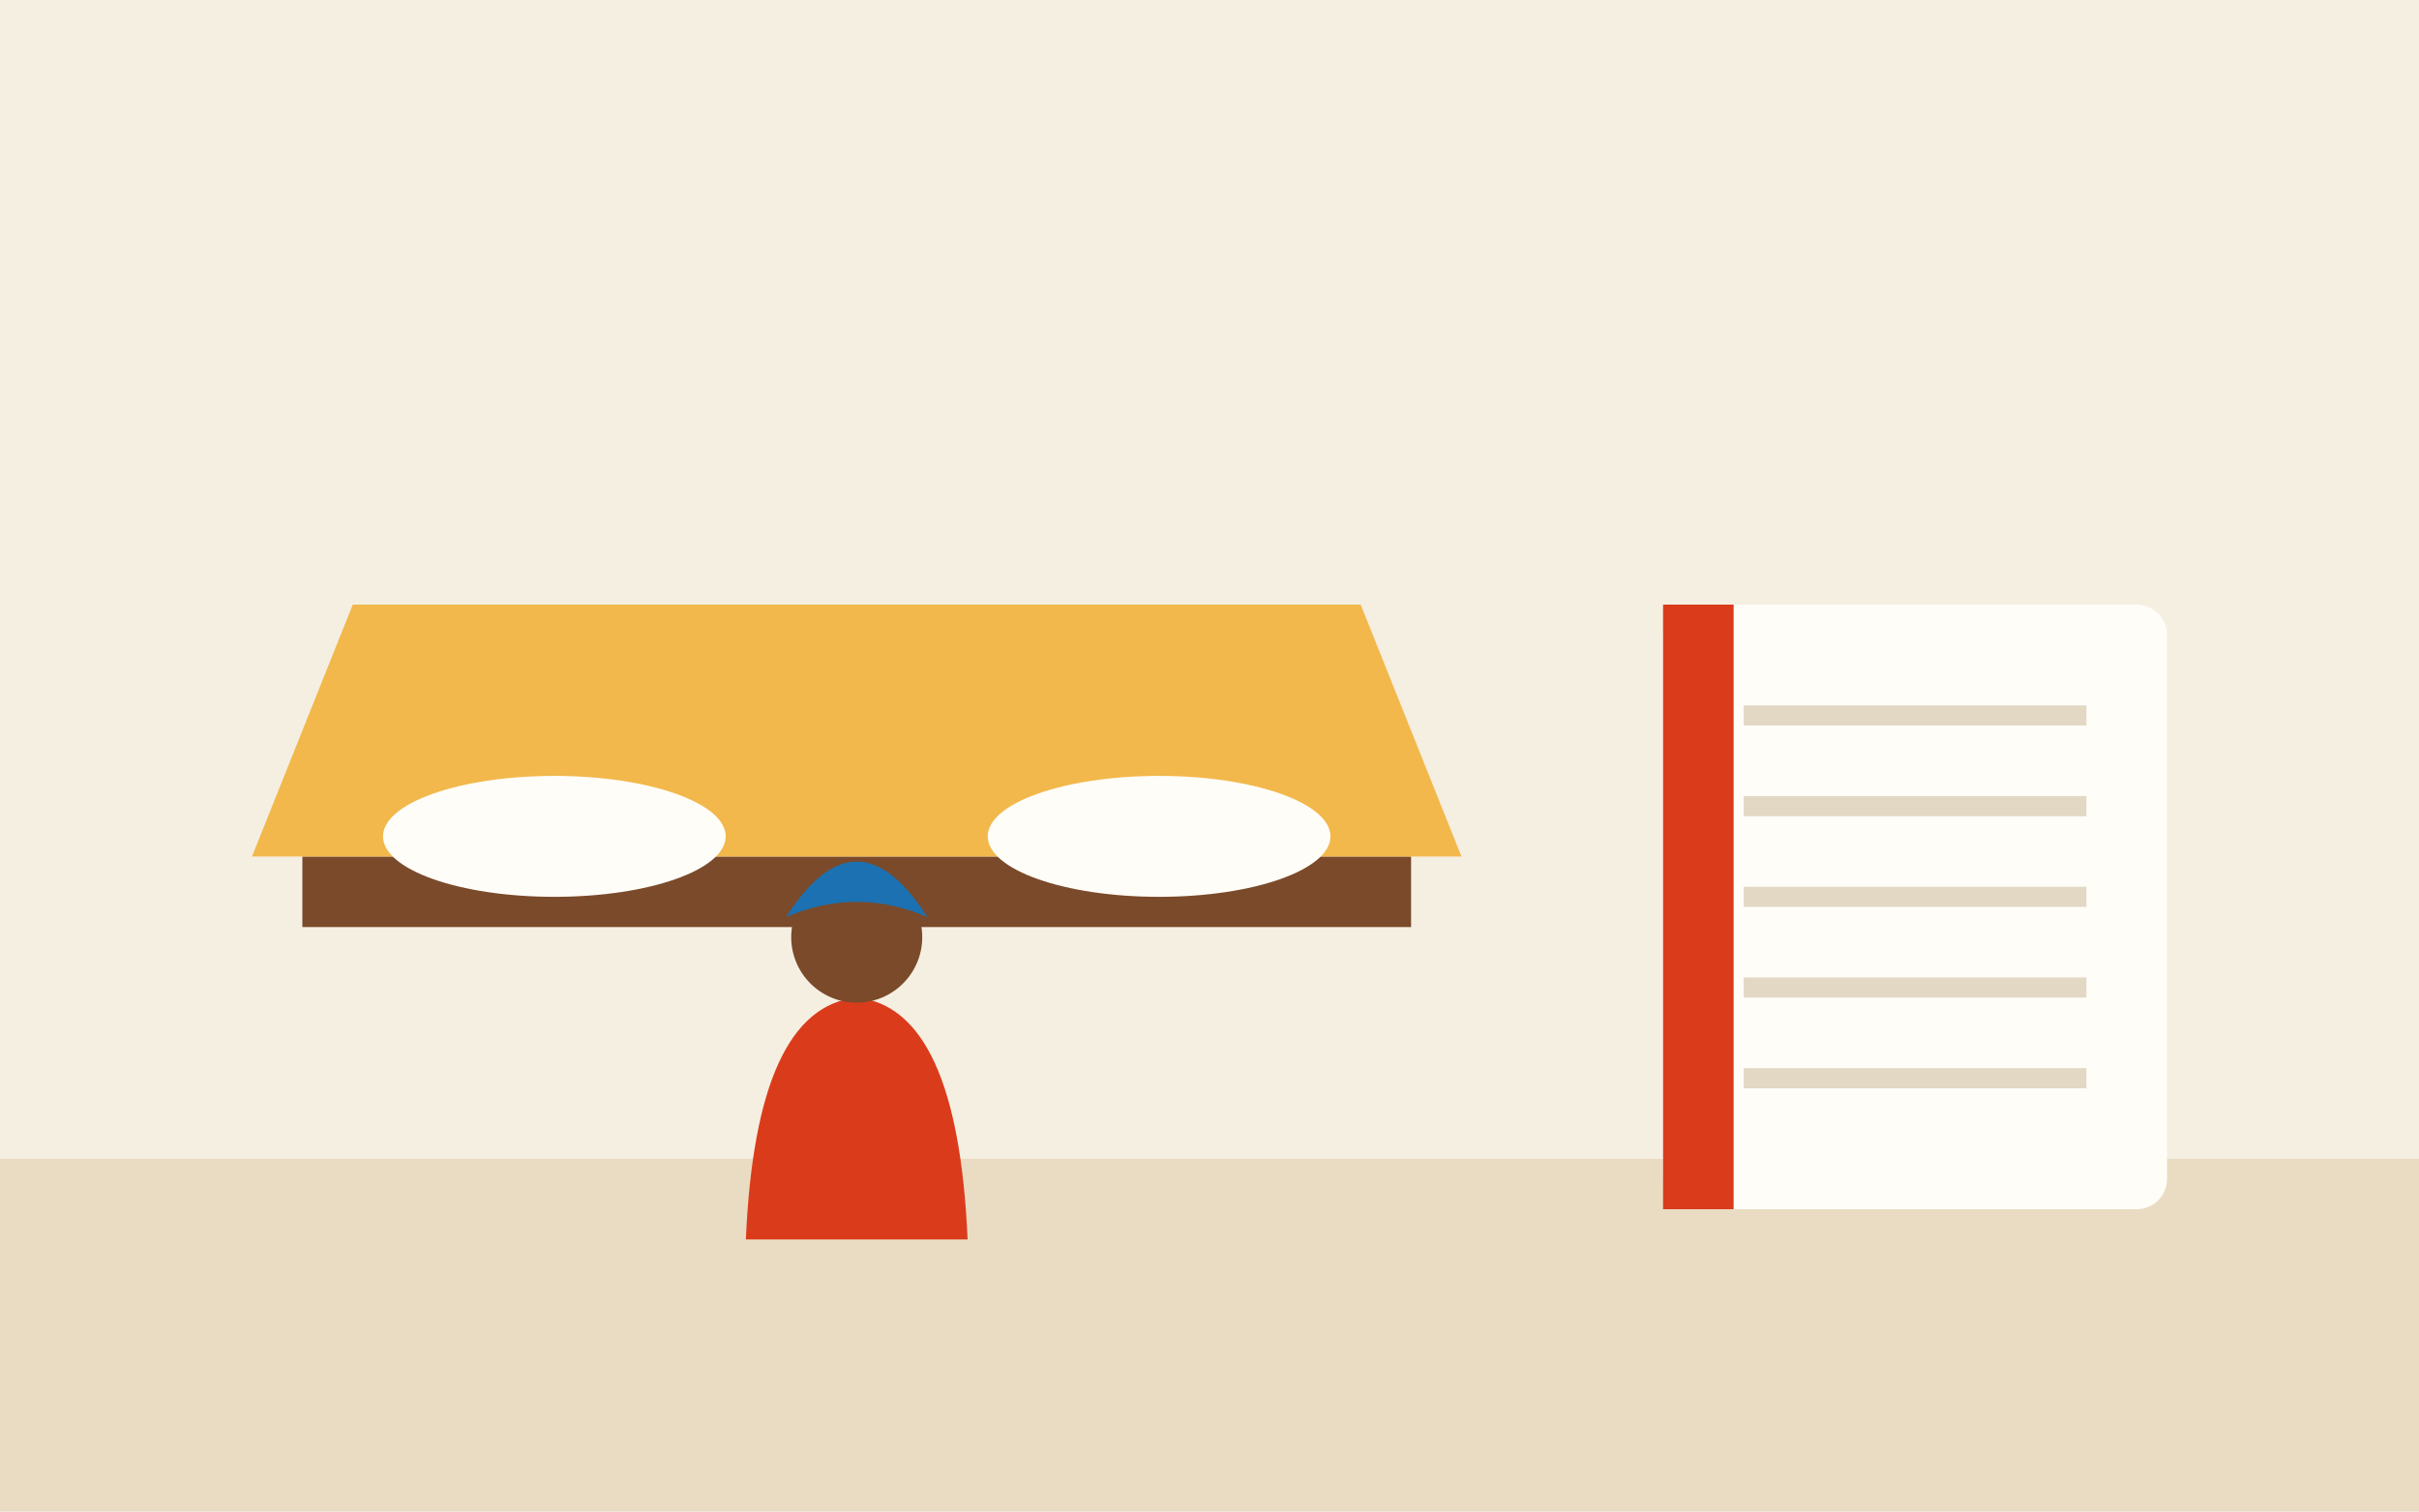
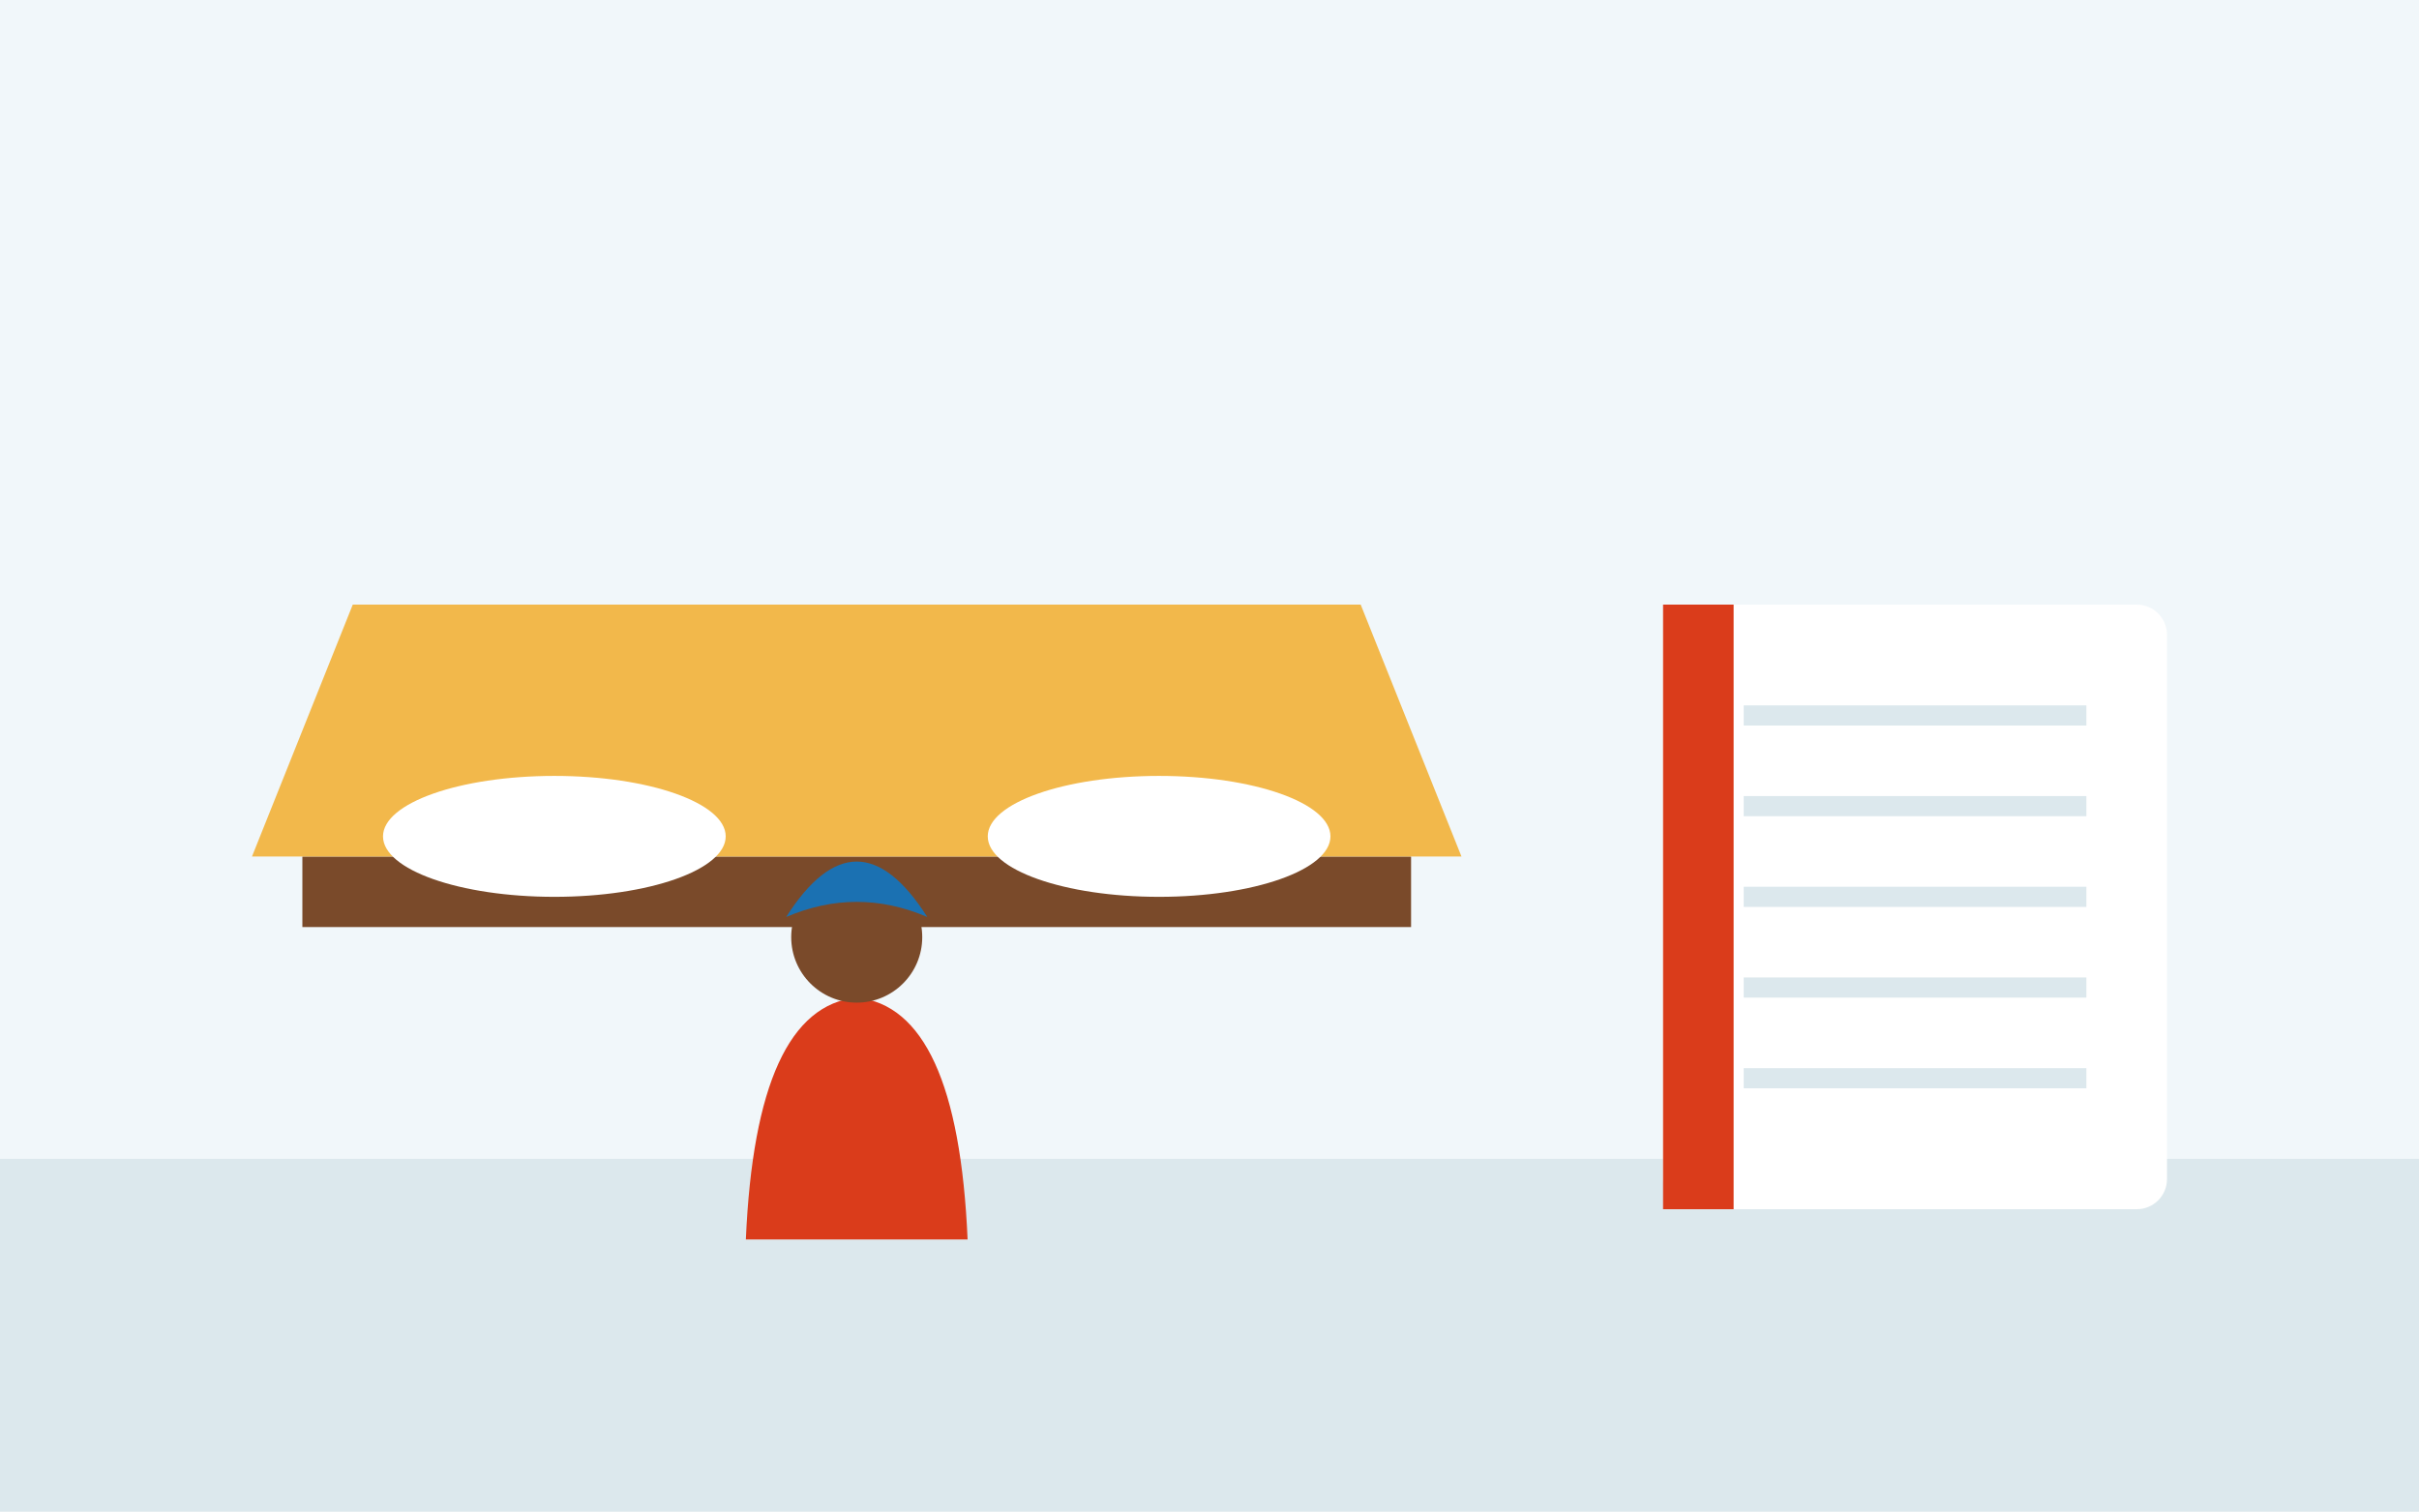
<svg xmlns="http://www.w3.org/2000/svg" viewBox="0 0 480 300" role="img" aria-label="Une vendeuse et son cahier de recettes">
-   <rect width="480" height="300" fill="#F5EFE2" />
-   <rect x="0" y="230" width="480" height="70" rx="0" fill="#E9DCC2" />
+   <rect width="480" height="300" fill="#F1F7FA" />
+   <rect x="0" y="230" width="480" height="70" rx="0" fill="#DCE8ED" />
  <rect x="60" y="170" width="220" height="14" rx="0" fill="#7A4A2A" />
  <path d="M50,170 L290,170 L270,120 L70,120 Z" fill="#F2B84B" />
  <path d="M148,246 Q150,200 170,198 Q190,200 192,246 Z" fill="#DA3C1B" />
  <circle cx="170" cy="186" r="13" fill="#7A4A2A" />
  <path d="M156,182 Q170,160 184,182 Q170,176 156,182Z" fill="#1B71B2" />
-   <ellipse cx="110" cy="166" rx="34" ry="12" fill="#FFFDF8" />
-   <ellipse cx="230" cy="166" rx="34" ry="12" fill="#FFFDF8" />
-   <rect x="330" y="120" width="100" height="120" rx="6" fill="#FFFDF8" />
-   <rect x="346" y="140" width="68" height="4" rx="0" fill="#E2D8C4" />
-   <rect x="346" y="158" width="68" height="4" rx="0" fill="#E2D8C4" />
-   <rect x="346" y="176" width="68" height="4" rx="0" fill="#E2D8C4" />
-   <rect x="346" y="194" width="68" height="4" rx="0" fill="#E2D8C4" />
-   <rect x="346" y="212" width="68" height="4" rx="0" fill="#E2D8C4" />
+   <ellipse cx="110" cy="166" rx="34" ry="12" fill="#FFFFFF" />
+   <ellipse cx="230" cy="166" rx="34" ry="12" fill="#FFFFFF" />
+   <rect x="330" y="120" width="100" height="120" rx="6" fill="#FFFFFF" />
+   <rect x="346" y="140" width="68" height="4" rx="0" fill="#DCE8ED" />
+   <rect x="346" y="158" width="68" height="4" rx="0" fill="#DCE8ED" />
+   <rect x="346" y="176" width="68" height="4" rx="0" fill="#DCE8ED" />
+   <rect x="346" y="194" width="68" height="4" rx="0" fill="#DCE8ED" />
+   <rect x="346" y="212" width="68" height="4" rx="0" fill="#DCE8ED" />
  <rect x="330" y="120" width="14" height="120" rx="0" fill="#DA3C1B" />
</svg>
